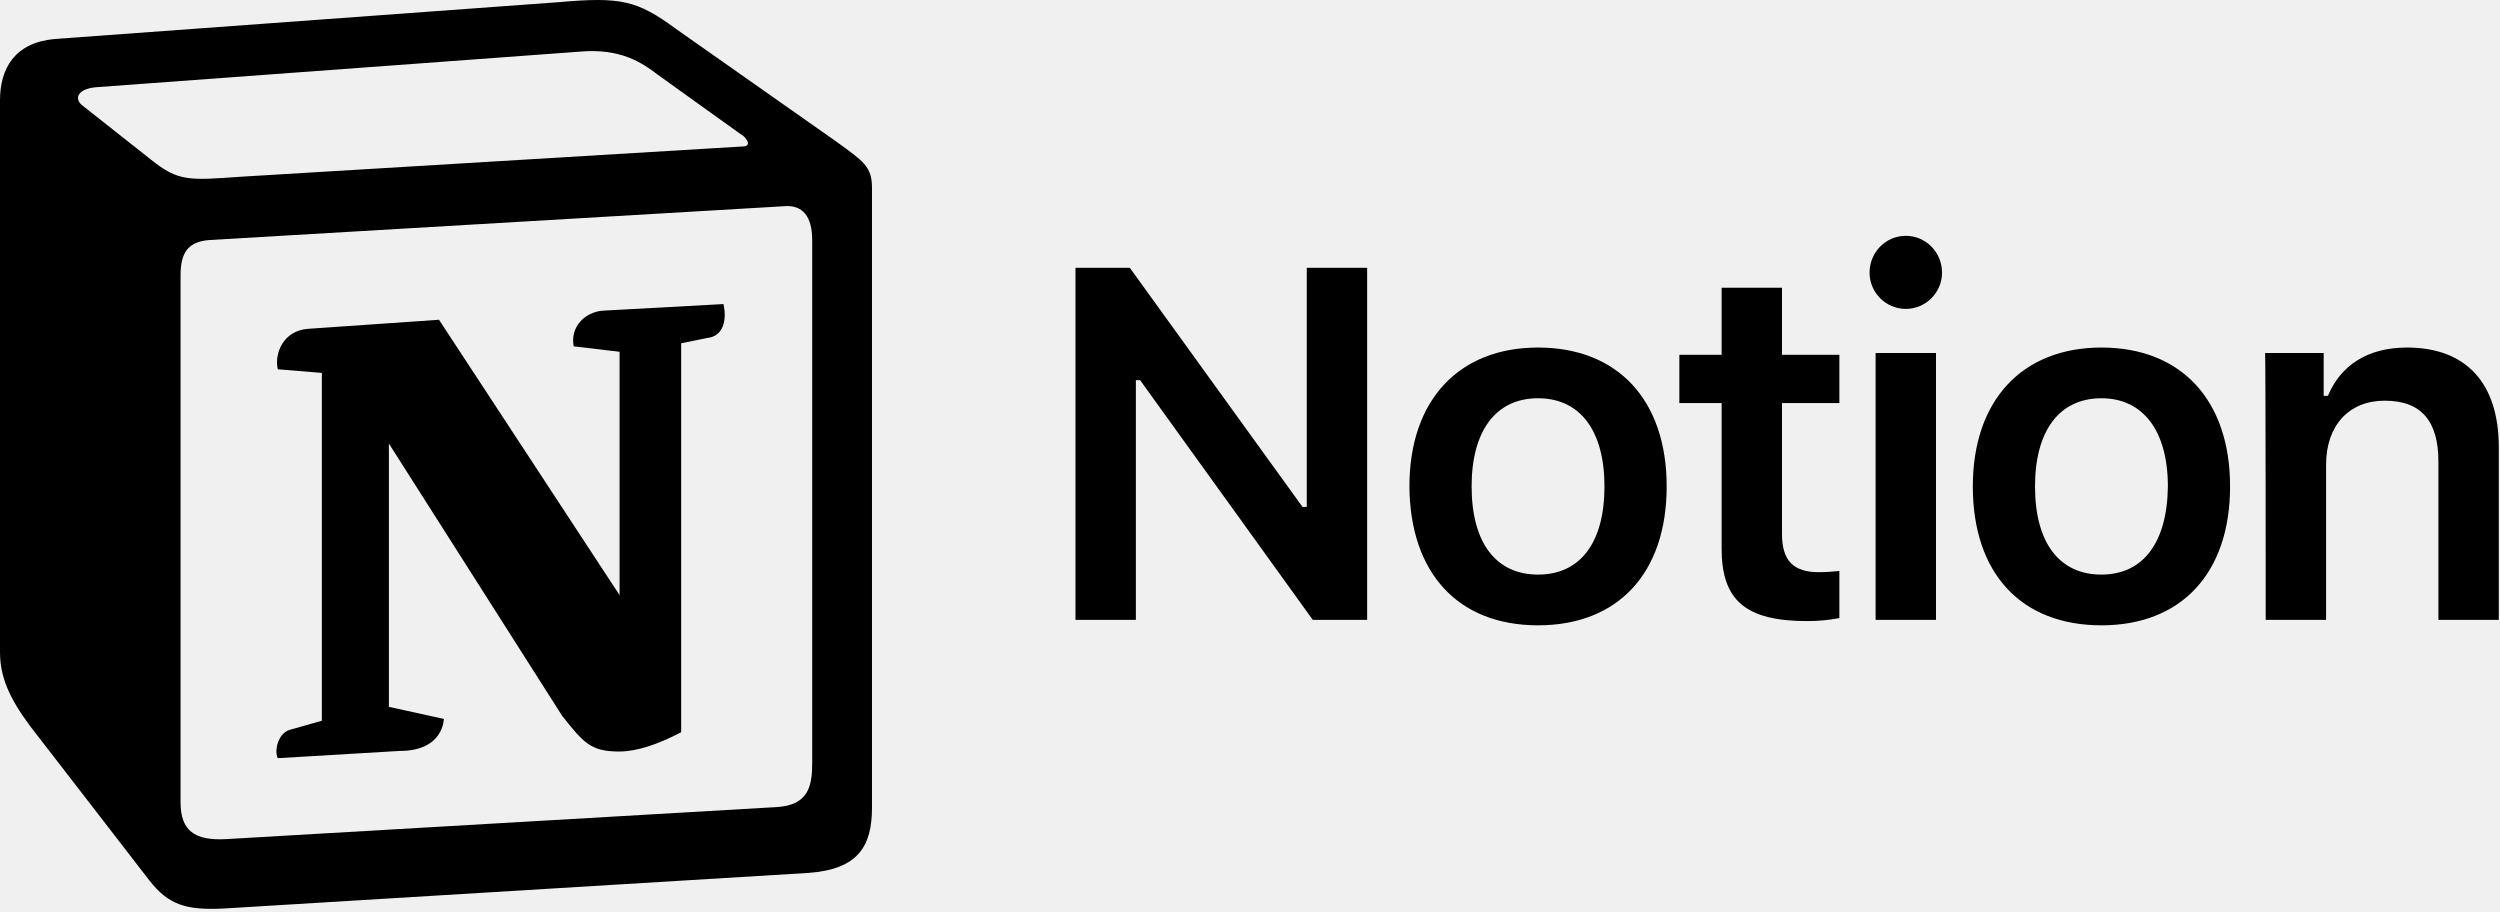
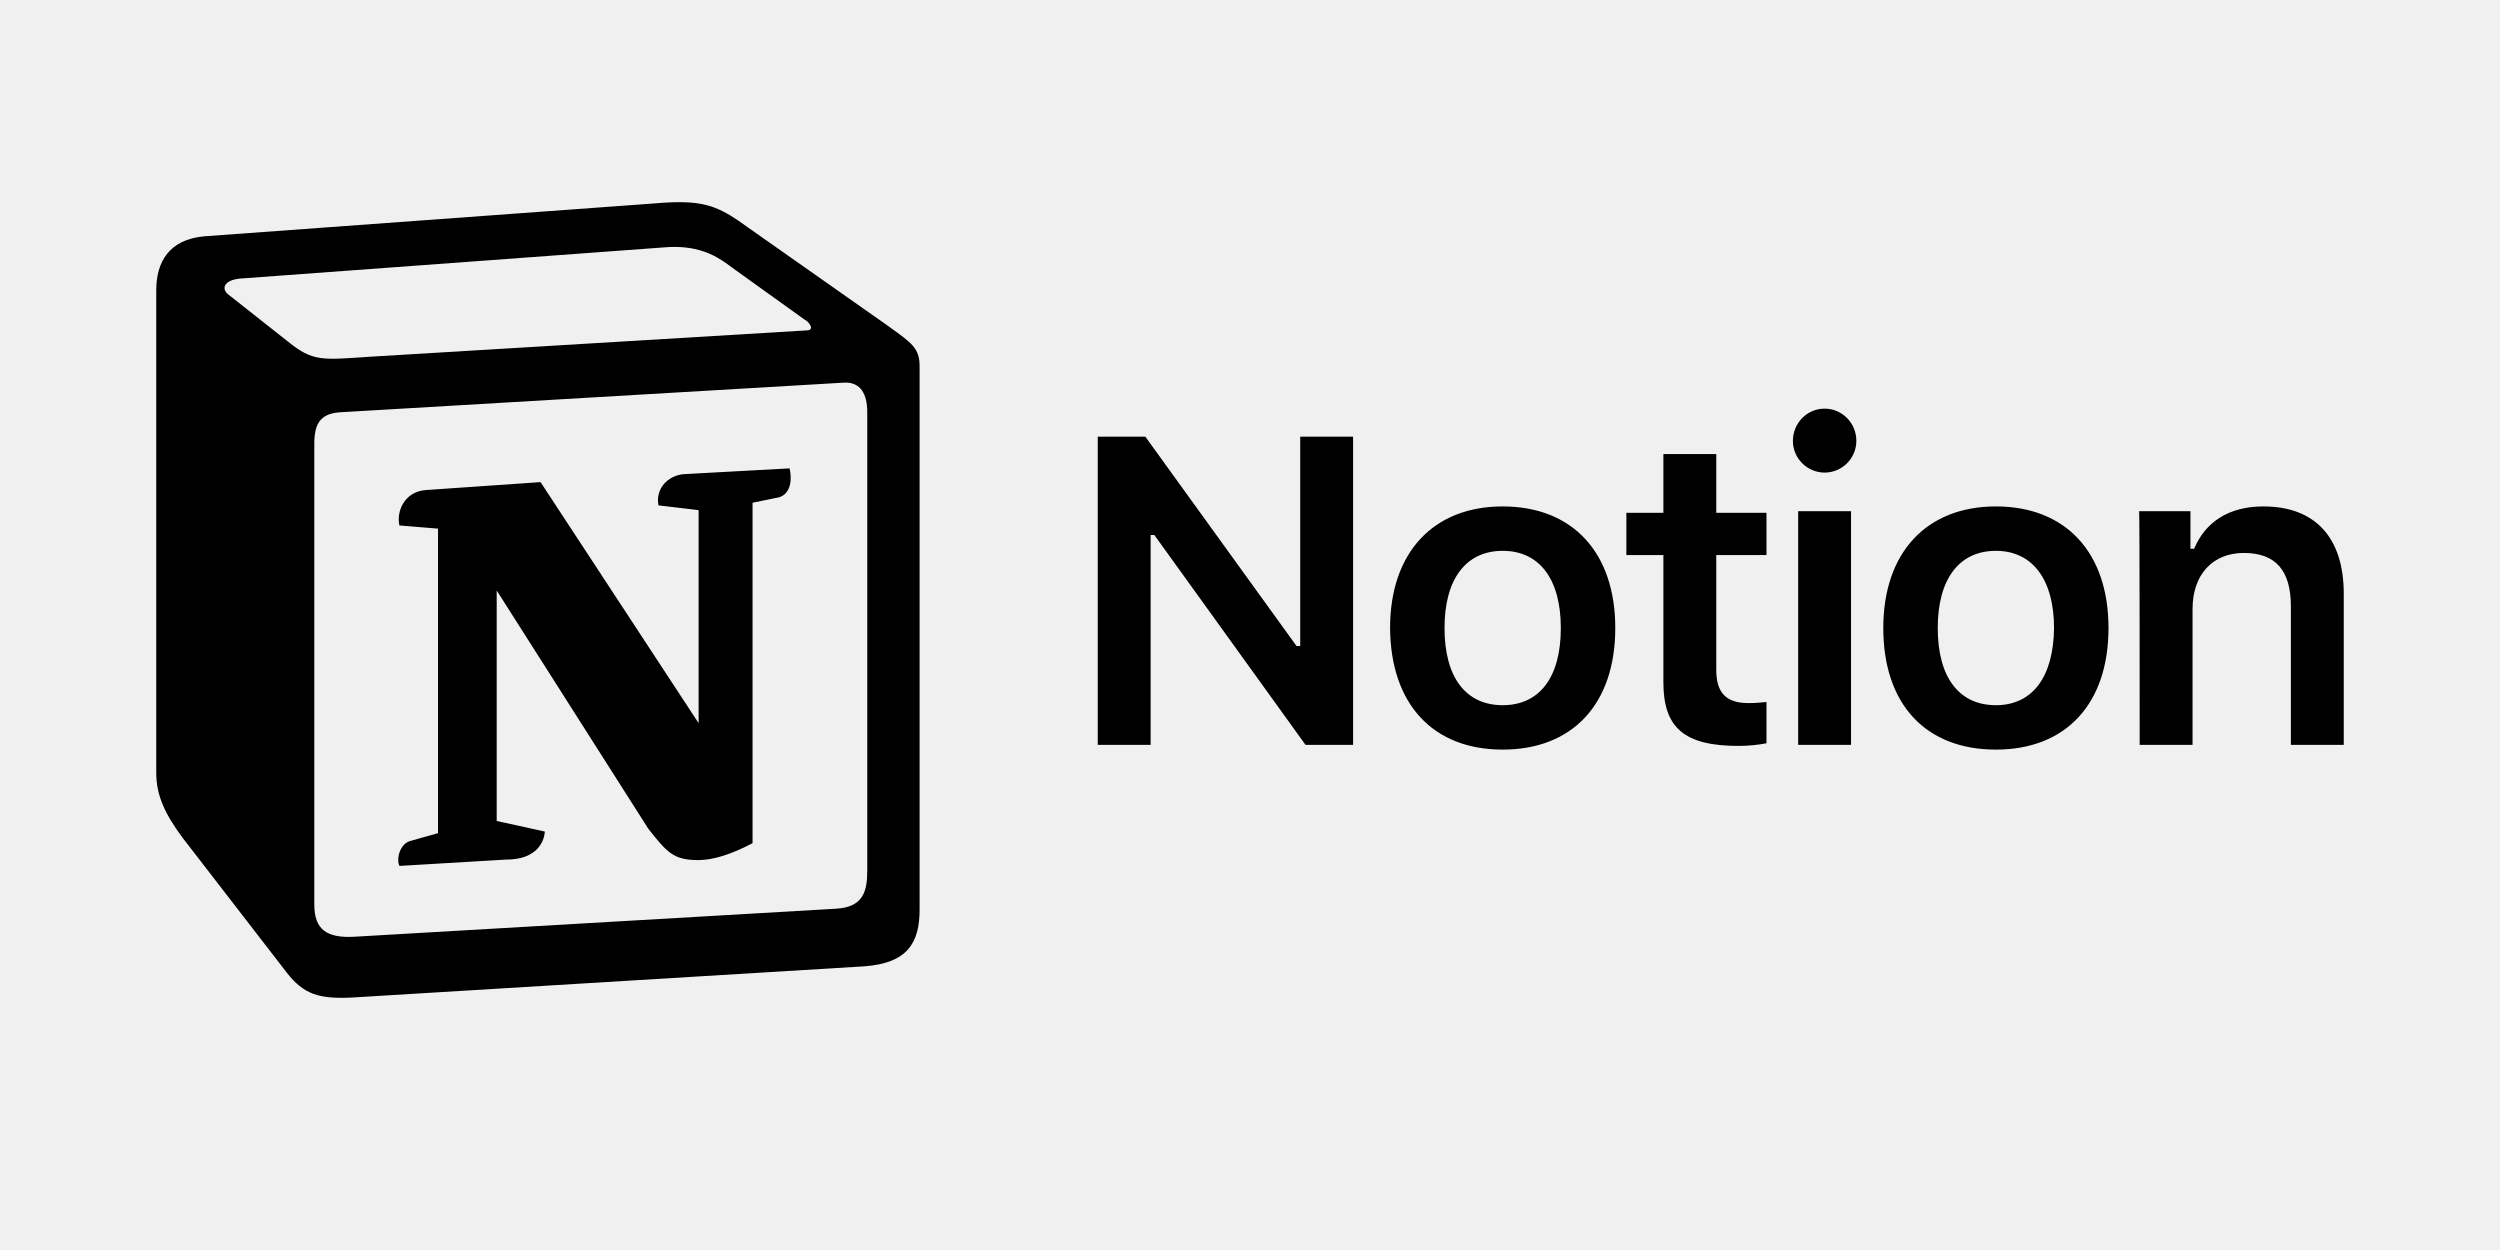
- <svg xmlns="http://www.w3.org/2000/svg" viewBox="0 0 414 151" width="414" height="151">
-   <style>
+ <svg xmlns="http://www.w3.org/2000/svg" viewBox="0 0 400 200" width="400" height="200" version="1.1" id="svg2">
+   <defs id="defs2" />
+   <style id="style1">
    path { fill: black; }
    
    @media (prefers-color-scheme: dark) {
      path { fill: white; }
    }
  </style>
-   <path d="m 120,152.1 c 4.7,3.8 6.4,3.5 15.2,2.9 l 82.9,-5 c 1.8,0 0.3,-1.8 -0.3,-2 L 204,138.1 c -2.6,-2 -6.2,-4.4 -12.9,-3.8 l -80.2,5.9 c -2.9,0.3 -3.5,1.8 -2.3,2.9 z m 5,19.3 v 87.2 c 0,4.7 2.3,6.4 7.6,6.1 l 91.1,-5.3 c 5.3,-0.3 5.9,-3.5 5.9,-7.3 v -86.6 c 0,-3.8 -1.5,-5.9 -4.7,-5.6 l -95.2,5.6 c -3.5,0.3 -4.7,2.1 -4.7,5.9 z m 89.9,4.7 c 0.6,2.6 0,5.3 -2.6,5.6 l -4.4,0.9 V 247 c -3.8,2 -7.3,3.2 -10.3,3.2 -4.7,0 -5.9,-1.5 -9.4,-5.9 l -28.7,-45.1 v 43.6 l 9.1,2 c 0,0 0,5.3 -7.3,5.3 l -20.2,1.2 c -0.6,-1.2 0,-4.1 2,-4.7 l 5.3,-1.5 v -57.6 l -7.3,-0.6 c -0.6,-2.6 0.9,-6.4 5,-6.7 l 21.7,-1.5 29.9,45.6 V 184 l -7.6,-0.9 c -0.6,-3.2 1.8,-5.6 4.7,-5.9 z m -110.7,-43.9 83.5,-6.1 c 10.2,-0.9 12.9,-0.3 19.3,4.4 l 26.6,18.7 c 4.4,3.2 5.9,4.1 5.9,7.6 v 102.7 c 0,6.4 -2.3,10.2 -10.5,10.8 l -96.9,5.9 c -6.2,0.3 -9.1,-0.6 -12.3,-4.7 L 100.1,246 c -3.5,-4.7 -5,-8.2 -5,-12.3 v -91.3 c 0,-5.3 2.4,-9.6 9.1,-10.2 z" style="fill-rule:evenodd;clip-rule:evenodd" transform="translate(-95.1,-125.7468)" />
-   <path d="m 188.1,102.653 v -39.7 h 0.7 l 28.6,39.7 h 9 v -58.3 h -10 v 39.6 h -0.7 l -28.6,-39.6 h -9 v 58.3 z m 66.6,0.9 c 13.2,0 21.3,-8.6 21.3,-23 0,-14.3 -8.1,-23 -21.3,-23 -13.1,0 -21.3,8.7 -21.3,23 0.1,14.4 8.1,23 21.3,23 z m 0,-8.4 c -7,0 -11,-5.3 -11,-14.6 0,-9.2 4,-14.6 11,-14.6 7,0 11,5.4 11,14.6 0,9.3 -4,14.6 -11,14.6 z m 30.4,-47.5 v 11.1 h -7 v 8 h 7 v 24.1 c 0,8.6 4,12 14.2,12 1.9,0 3.8,-0.2 5.3,-0.5 v -7.8 c -1.2,0.1 -2,0.2 -3.4,0.2 -4.2,0 -6.1,-1.9 -6.1,-6.3 v -21.7 h 9.5 v -8 h -9.5 v -11.1 z m 25.5,55 h 10 v -44.2 h -10 z m 5,-51.5 c 3.3,0 6,-2.7 6,-6 0,-3.4 -2.7,-6.1 -6,-6.1 -3.3,0 -6,2.7 -6,6.1 0,3.3 2.7,6 6,6 z m 32.4,52.4 c 13.2,0 21.3,-8.6 21.3,-23 0,-14.3 -8.1,-23 -21.3,-23 -13.1,0 -21.3,8.7 -21.3,23 0,14.4 8,23 21.3,23 z m 0,-8.4 c -7,0 -11,-5.3 -11,-14.6 0,-9.2 4,-14.6 11,-14.6 6.9,0 11,5.4 11,14.6 -0.1,9.3 -4.1,14.6 -11,14.6 z m 27.2,7.5 h 10 v -25.7 c 0,-6.5 3.8,-10.6 9.7,-10.6 6.1,0 8.9,3.4 8.9,10.1 v 26.2 h 10 v -28.6 c 0,-10.6 -5.4,-16.5 -15.2,-16.5 -6.6,0 -11,3 -13.1,8 h -0.7 v -7.1 h -9.7 c 0.1,0 0.1,44.2 0.1,44.2 z" />
+   <path id="path1" style="clip-rule:evenodd;fill-rule:evenodd;stroke-width:0.846" d="m 108.752,32.35 c -1.512,-0.003 -3.273,0.109 -5.43,0.299 L 32.697,37.808 C 27.03,38.315 25,41.952 25,46.435 v 77.224 c 0,3.468 1.269,6.429 4.229,10.404 l 16.662,21.568 c 2.707,3.468 5.16,4.228 10.404,3.975 l 81.96,-4.991 c 6.936,-0.507 8.881,-3.721 8.881,-9.134 V 58.615 c 0,-2.96 -1.269,-3.721 -4.991,-6.428 L 119.647,36.371 c -4.06,-2.982 -6.359,-4.013 -10.895,-4.021 z m -0.548,7.158 c 4.409,0.072 6.982,1.811 8.906,3.291 l 11.671,8.374 c 0.507,0.169 1.777,1.692 0.254,1.692 l -70.119,4.229 c -7.443,0.507 -8.88,0.761 -12.856,-2.453 l -9.643,-7.612 c -1.015,-0.93 -0.507,-2.199 1.946,-2.453 l 67.834,-4.991 c 0.708,-0.063 1.376,-0.086 2.006,-0.076 z m 27.074,21.705 c 2.37,-0.002 3.484,1.748 3.484,4.761 v 73.247 c 0,3.214 -0.508,5.92 -4.991,6.173 l -77.054,4.483 c -4.483,0.254 -6.428,-1.184 -6.428,-5.159 V 70.963 c 0,-3.214 1.014,-4.735 3.975,-4.989 l 80.523,-4.738 c 0.169,-0.016 0.333,-0.023 0.491,-0.023 z M 291.94,65.381 c -2.791,0 -5.075,2.283 -5.075,5.159 0,2.791 2.284,5.075 5.075,5.075 2.791,0 5.075,-2.284 5.075,-5.075 0,-2.876 -2.284,-5.159 -5.075,-5.159 z m -116.3,4.483 v 49.31 h 8.458 V 85.597 h 0.593 l 24.19,33.578 h 7.612 V 69.865 h -8.458 v 33.494 h -0.593 L 183.252,69.865 Z m 90.502,2.79 v 9.39 h -5.921 v 6.767 h 5.921 v 20.384 c 0,7.274 3.384,10.15 12.012,10.15 1.607,0 3.213,-0.169 4.482,-0.423 v -6.598 c -1.015,0.085 -1.692,0.17 -2.876,0.17 -3.552,0 -5.159,-1.608 -5.159,-5.329 V 88.811 h 8.035 v -6.767 h -8.035 v -9.39 z m -139.813,2.285 -17.002,0.93 c -2.453,0.254 -4.482,2.284 -3.975,4.991 l 6.428,0.762 v 34.085 L 86.49,77.138 68.137,78.407 c -3.468,0.254 -4.737,3.467 -4.229,5.666 l 6.175,0.509 v 48.719 l -4.483,1.269 c -1.692,0.507 -2.199,2.96 -1.692,3.975 l 17.085,-1.014 c 6.174,0 6.175,-4.484 6.175,-4.484 l -7.697,-1.692 V 94.478 L 103.745,132.624 c 2.96,3.722 3.976,4.991 7.951,4.991 2.537,0 5.498,-1.014 8.713,-2.706 V 80.437 l 3.72,-0.762 c 2.199,-0.254 2.708,-2.537 2.2,-4.736 z m 114.099,6.089 c -11.08,0 -18.015,7.359 -18.015,19.454 0.085,12.18 6.85,19.454 18.015,19.454 11.165,0 18.017,-7.274 18.017,-19.454 0,-12.095 -6.852,-19.454 -18.017,-19.454 z m 78.915,0 c -11.08,0 -18.017,7.359 -18.017,19.454 0,12.18 6.767,19.454 18.017,19.454 11.165,0 18.017,-7.274 18.017,-19.454 0,-12.095 -6.852,-19.454 -18.017,-19.454 z m 42.798,0 c -5.582,0 -9.304,2.537 -11.08,6.767 h -0.591 v -6.005 h -8.205 c 0.085,0 0.084,37.384 0.084,37.384 h 8.458 V 97.438 c 0,-5.498 3.215,-8.965 8.205,-8.965 5.159,0 7.528,2.875 7.528,8.542 v 22.16 H 375 V 94.985 c 0,-8.966 -4.568,-13.956 -12.857,-13.956 z m -74.432,0.762 v 37.384 h 8.458 V 81.79 Z m -47.282,6.344 c 5.921,0 9.304,4.567 9.304,12.349 0,7.866 -3.383,12.349 -9.304,12.349 -5.921,0 -9.304,-4.482 -9.304,-12.349 0,-7.782 3.383,-12.349 9.304,-12.349 z m 78.915,0 c 5.836,0 9.304,4.567 9.304,12.349 -0.085,7.866 -3.468,12.349 -9.304,12.349 -5.921,0 -9.304,-4.482 -9.304,-12.349 0,-7.782 3.383,-12.349 9.304,-12.349 z" />
</svg>
